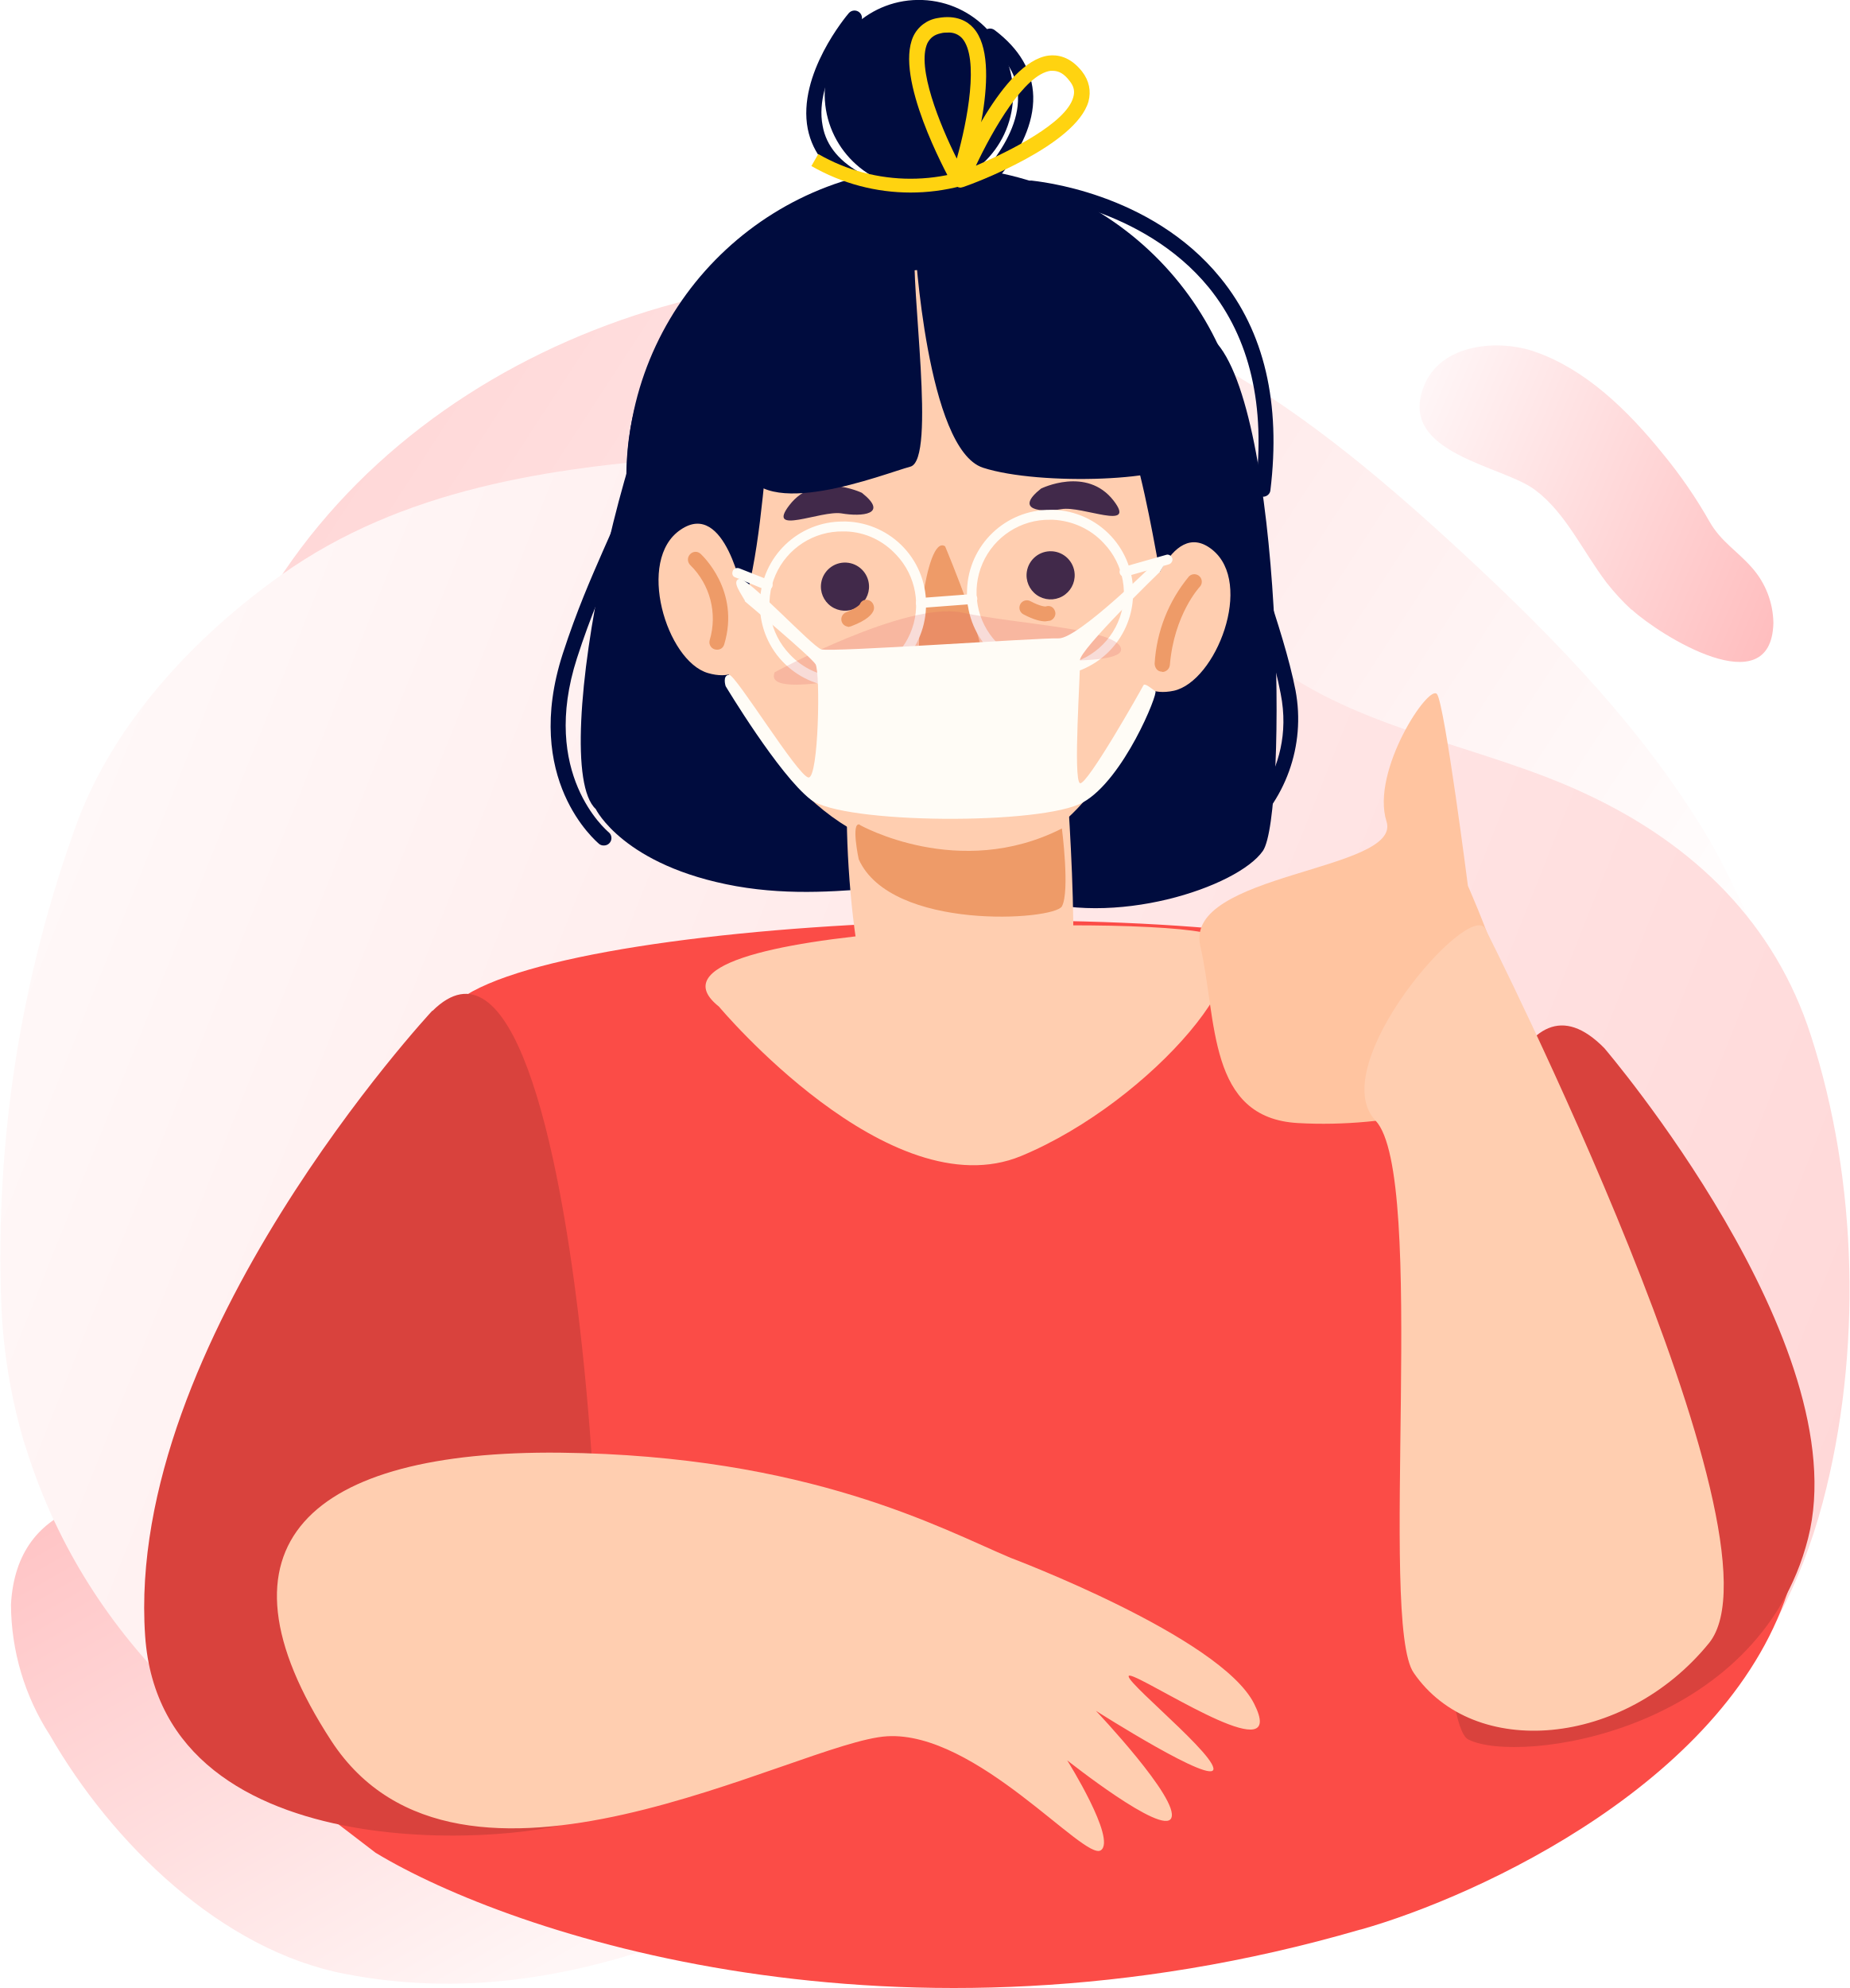
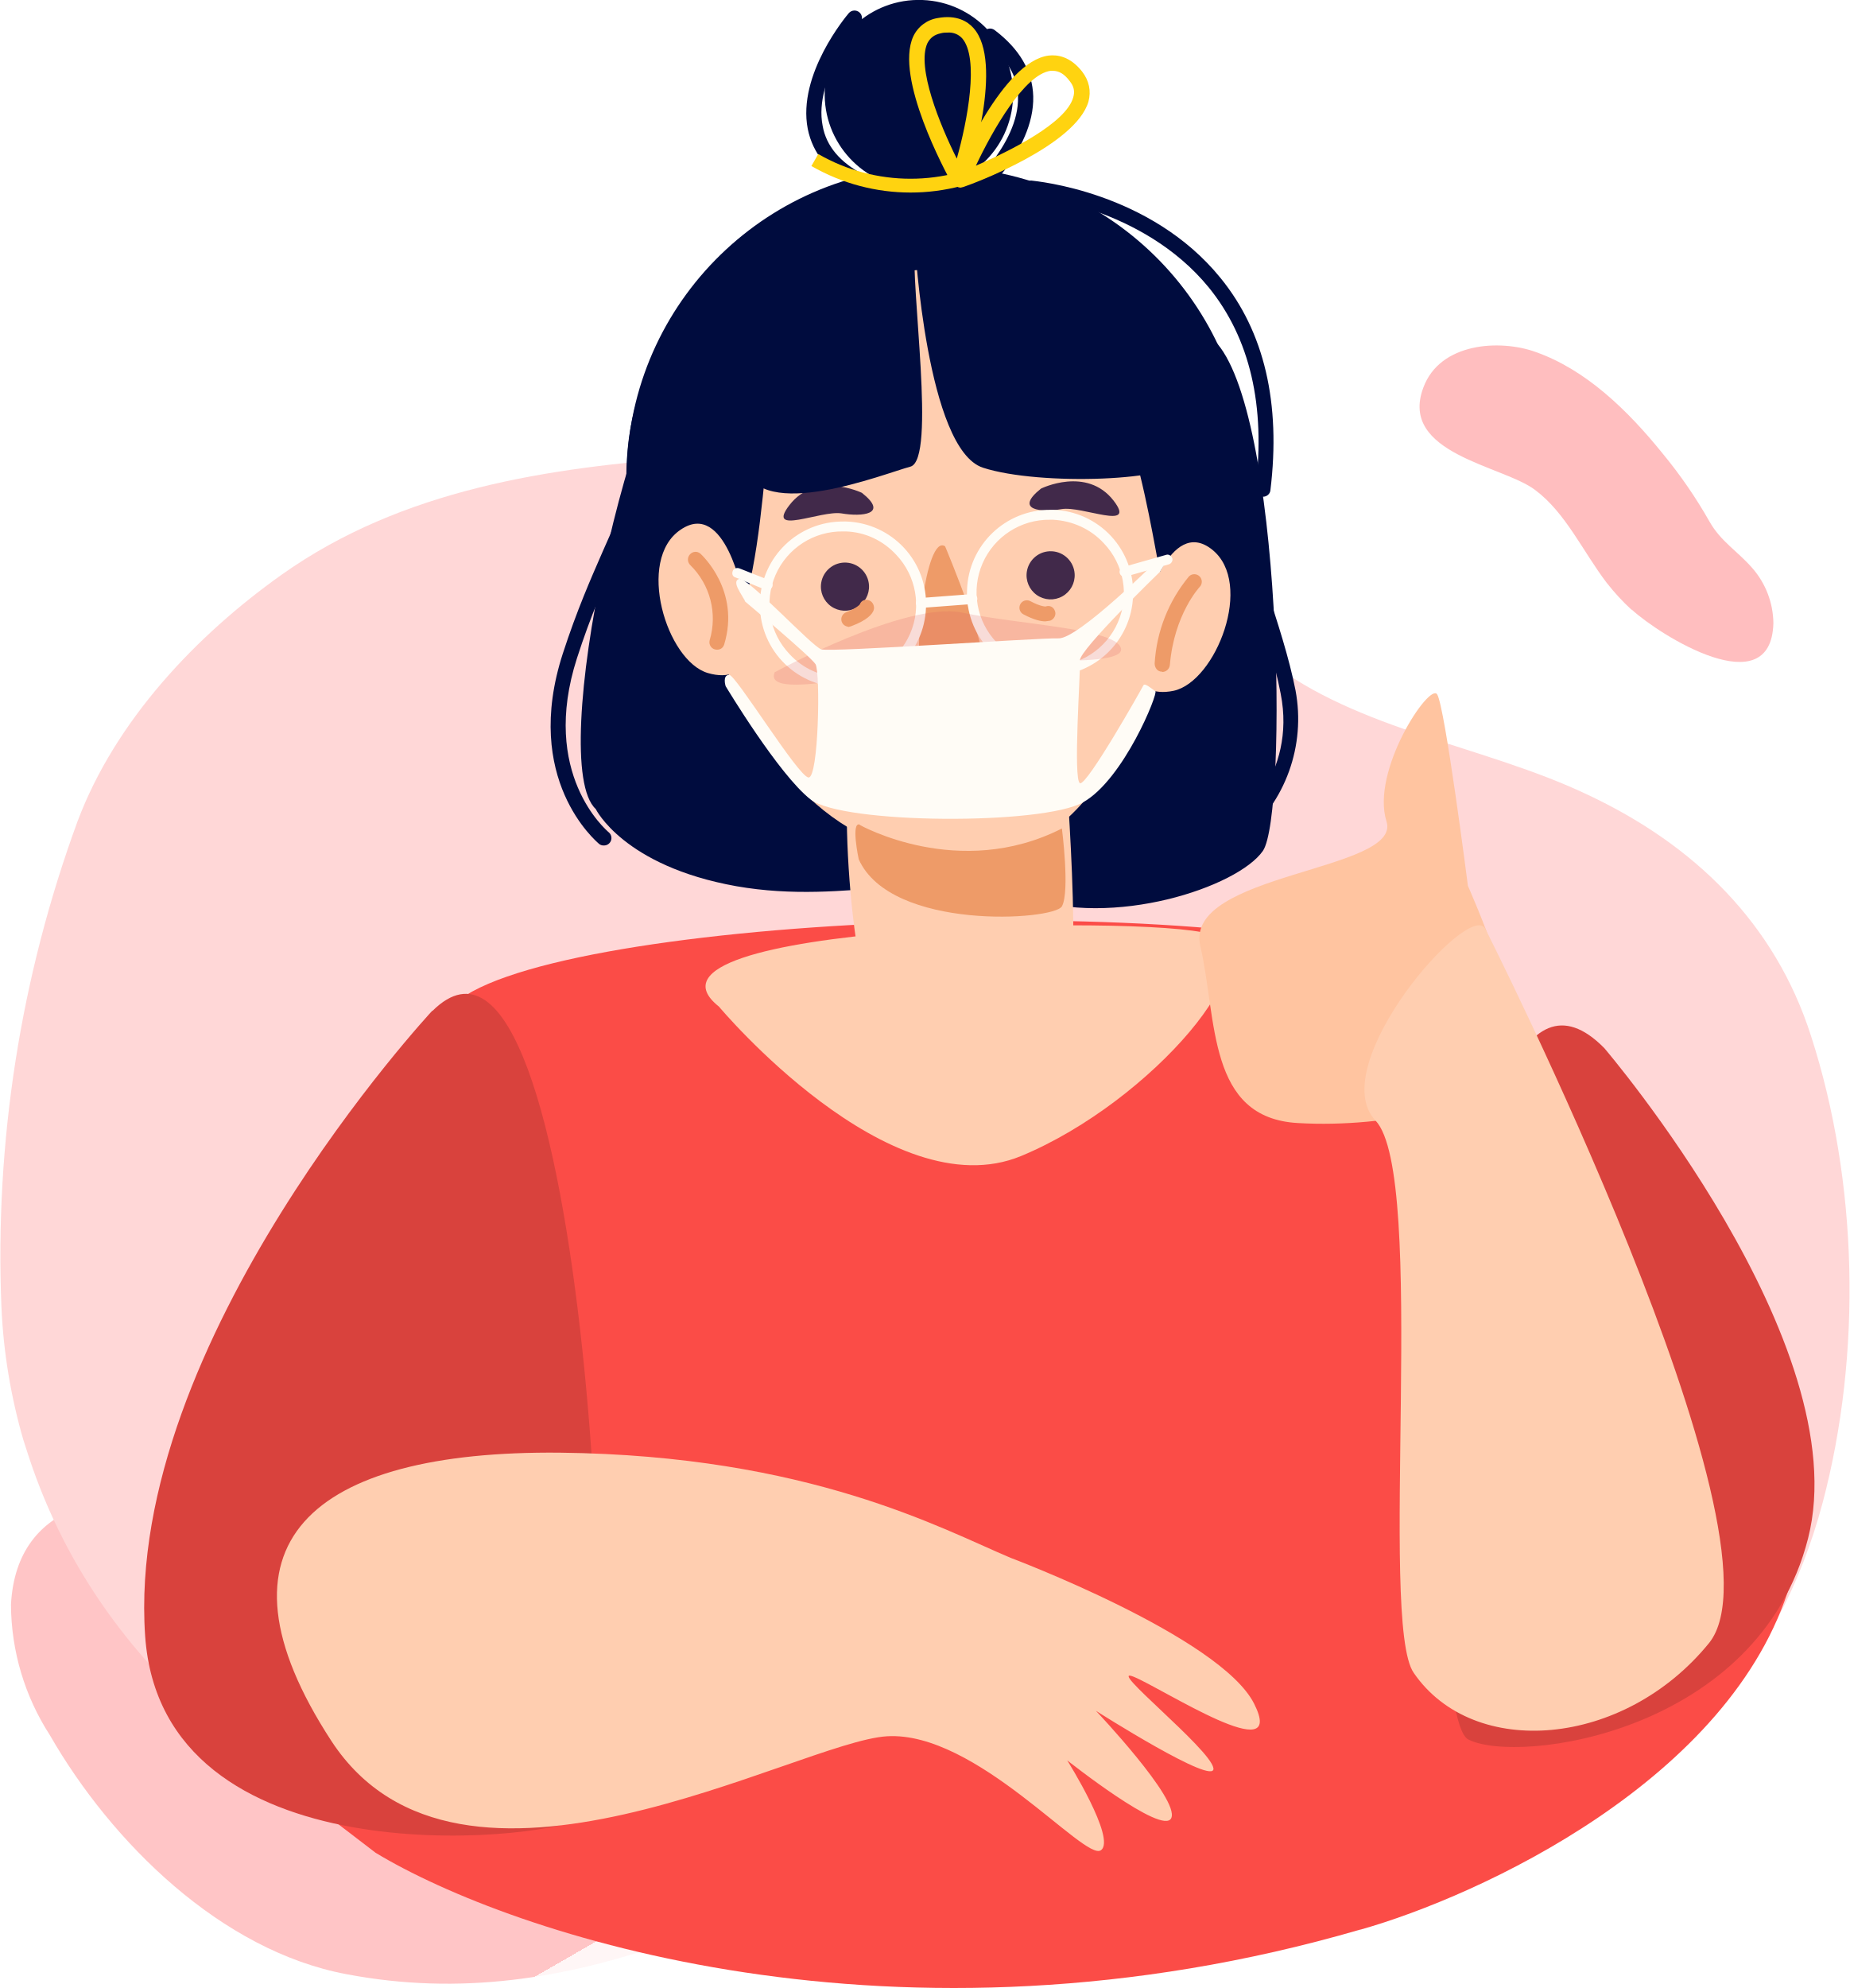
<svg xmlns="http://www.w3.org/2000/svg" fill="none" viewBox="0 0 522.5 561.5">
-   <path fill="url(#paint0_linear)" d="M211 548.4c-29.7 10.5-59.6 15.3-91.6 9.2C84 551 53 520.4 35.6 490.1a68.5 68.5 0 01-11-36.9c1.6-30 30-33.3 54-28.5 13.5 2.7 26 9 38.3 15.1 20.4 10.2 44.4 15.2 62.7 29.4 6.2 4.8 10.8 10.5 18 14 11 5.4 23.7 8 35.2 12.8 9.7 4.3 20.6 11.2 20.6 21.8 0 10.9-11.4 17.8-21.3 22.2-7 3-14.1 5.9-21.2 8.4z" transform="translate(-21.5)" />
-   <path fill="url(#paint1_linear)" d="M101.8 161.4c48.6-71.5 149-100.2 230.3-73.3 39.3 13 72.2 40 102.5 68 26.7 24.7 52.7 51.4 71 83.2a298 298 0 0127.6 72c9.4 36.3.9 83.2-46.1 79.7-11-.8-20.6-4.7-30.9-8.2-8.3-2.8-16.5-1.1-25.2-2.5a233.6 233.6 0 01-62.6-20.9c-40.5-19.2-77.5-45.2-119-62a288.3 288.3 0 00-107.4-21c-15.5 0-31.8 1.1-45.7-5.8-34.2-17.1-18.8-63.3-6-89.2 3.3-7 7.2-13.6 11.5-20z" transform="translate(-21.5)" />
-   <path fill="url(#paint2_linear)" d="M482.5 172.2c8 7.3 39.4 27 40 3.8a24 24 0 00-6-15.6c-4.2-4.8-8.8-7.4-12-13a134 134 0 00-13.2-19.2c-10-12.4-21.8-23.8-36-28.8-10-3.6-27-2.7-31.7 10.1-7 18.7 22.6 22 31.6 28.9 8.6 6.4 13.5 17.4 20.2 26.2 2.2 2.8 4.5 5.3 7 7.6z" transform="translate(-21.5)" />
-   <path fill="url(#paint3_linear)" d="M334.7 149.6c17 10 29.6 24.8 45 36.9 25.7 20 61 24 90.4 38 30 14.1 52.8 36.2 63 68 13.3 41 14.5 89.8 3.3 132-12.4 46.4-41.5 77.3-84.1 97.8A347.6 347.6 0 01302 554.8c-102.2.6-238.1-35.4-272.9-145l-1-3.1a159.6 159.6 0 01-6.2-37.6A356.2 356.2 0 0143.4 232c10.7-28.5 33.6-52.6 57.7-69.7 34-24.1 75.3-30.3 116.5-33.2 30.5-2.1 64.8-2.9 93.6 8.8 8.1 3.3 16 7.2 23.5 11.6z" transform="translate(-21.5)" />
+   <path fill="url(#prevention10_linear)" d="M211 548.4c-29.7 10.5-59.6 15.3-91.6 9.2C84 551 53 520.4 35.6 490.1a68.5 68.5 0 01-11-36.9c1.6-30 30-33.3 54-28.5 13.5 2.7 26 9 38.3 15.1 20.4 10.2 44.4 15.2 62.7 29.4 6.2 4.8 10.8 10.5 18 14 11 5.4 23.7 8 35.2 12.8 9.7 4.3 20.6 11.2 20.6 21.8 0 10.9-11.4 17.8-21.3 22.2-7 3-14.1 5.9-21.2 8.4z" transform="translate(-21.5)" />
+   <path fill="url(#prevention11_linear)" d="M101.8 161.4c48.6-71.5 149-100.2 230.3-73.3 39.3 13 72.2 40 102.5 68 26.7 24.7 52.7 51.4 71 83.2a298 298 0 0127.6 72c9.4 36.3.9 83.2-46.1 79.7-11-.8-20.6-4.7-30.9-8.2-8.3-2.8-16.5-1.1-25.2-2.5a233.6 233.6 0 01-62.6-20.9c-40.5-19.2-77.5-45.2-119-62a288.3 288.3 0 00-107.4-21c-15.5 0-31.8 1.1-45.7-5.8-34.2-17.1-18.8-63.3-6-89.2 3.3-7 7.2-13.6 11.5-20z" transform="translate(-21.5)" />
+   <path fill="url(#prevention12_linear)" d="M482.5 172.2c8 7.3 39.4 27 40 3.8a24 24 0 00-6-15.6c-4.2-4.8-8.8-7.4-12-13a134 134 0 00-13.2-19.2c-10-12.4-21.8-23.8-36-28.8-10-3.6-27-2.7-31.7 10.1-7 18.7 22.6 22 31.6 28.9 8.6 6.4 13.5 17.4 20.2 26.2 2.2 2.8 4.5 5.3 7 7.6z" transform="translate(-21.5)" />
+   <path fill="url(#prevention13_linear)" d="M334.7 149.6c17 10 29.6 24.8 45 36.9 25.7 20 61 24 90.4 38 30 14.1 52.8 36.2 63 68 13.3 41 14.5 89.8 3.3 132-12.4 46.4-41.5 77.3-84.1 97.8A347.6 347.6 0 01302 554.8c-102.2.6-238.1-35.4-272.9-145l-1-3.1a159.6 159.6 0 01-6.2-37.6A356.2 356.2 0 0143.4 232c10.7-28.5 33.6-52.6 57.7-69.7 34-24.1 75.3-30.3 116.5-33.2 30.5-2.1 64.8-2.9 93.6 8.8 8.1 3.3 16 7.2 23.5 11.6z" transform="translate(-21.5)" />
  <path fill="#fb4c47" d="M384.3 545c-131 38.1-240 1.4-278.2-21.7l-35.5-27.2L83 475.7l76.4-6.8 126.8-6.8 102.3 20.4 106.3-35.3h11c-16.4 55.4-87.8 88.3-121.4 97.8z" />
  <path fill="#fb4c47" d="M116.4 492.9H442s11.4-187.2-30-214.6c-41.5-27.4-235.5-21.7-278.5 1.7s-17 212.9-17 212.9z" />
  <path fill="#000c3e" d="M170.6 238.8a2 2 0 01-1.3-.4c-.9-.8-21.8-18.3-10.3-53.8 4-12.3 7.9-21.1 11.3-28.9 6.2-13.9 10.7-24 11.6-45.5 0-1.2 1.2-2 2.2-2 1.1 0 2 1 2 2.2-.9 22.3-5.8 33.2-12 47-3.3 7.7-7.2 16.4-11.1 28.5-10.5 32.6 8.2 48.5 9 49.2a2.1 2.1 0 01-1.4 3.7zM286.2 27.6a26.6 26.6 0 11-53.2-2 26.6 26.6 0 0153.2 2z" />
  <path fill="#000c3e" d="M168.3 228.5s7.8 16.1 39.7 21.8c31.9 5.6 57-5.9 81.5 3 24.7 9 60.2-2.7 67.3-13 7-10.4 5.6-125-13.8-144.2C323.5 77 221.8 61 199.7 83.4c-22 22.4-45.4 132.2-31.4 145.1z" />
  <path fill="#000c3e" d="M352.4 138a87.7 87.7 0 11-175.3-6.5 87.7 87.7 0 01175.3 6.6z" />
  <path fill="#ffceb0" d="M300.7 211.5s5.7 68.3 0 75.9c-5.7 7.6-41.7 1.9-51.2 0-9.5-2-13.3-76-7.6-76 5.7 0 57.8-15.2 58.8 0z" />
  <path fill="#ffceb0" d="M193.1 131.5s3.6 106.5 75.6 111.1c72 4.6 72-145.4 46-159.7-26.2-14.3-134.9-11.6-121.6 48.6z" />
  <path fill="#ee9b68" d="M267 154.3s13.8 32.8 10.3 35c-3.6 2.1-14 1.8-16.7-.7-2.8-2.4.8-38 6.4-34.3z" />
  <path fill="#41294a" d="M245.5 165.3a6.8 6.8 0 11-13.5-.7 6.8 6.8 0 0113.5.7zM303.6 162.1a6.8 6.8 0 11-13.5-.7 6.8 6.8 0 0113.5.7z" />
  <path fill="#000c3e" d="M249.8 74.7s-25.8 12.5-30.7 36c-5 23.4-2.4 83.4-29.8 80.6 0 0-53-118.7 60.5-116.6zM263.4 75.2C261.1 77 290 76.8 306.6 97c16.6 20 20.5 70.3 23 71.2 2.6 1 12.8-62.2-5.3-81.1-18.2-19-47.6-21.3-60.9-11.8z" />
  <path fill="#ee9b68" d="M242.9 233s28 15.8 57.1 1c0 0 2.3 17.8 0 22-2.3 4-48.3 7-57.4-13.3 0 0-2.3-10.7.3-9.8z" />
  <path fill="#ffceb0" d="M323.4 172.4s7-26.7 19-17.2 1.1 37.3-10.8 39.9c-11.9 2.5-14.7-9-8.2-22.7zM209.9 168.1s-5-27.1-17.6-18.5c-12.7 8.5-4 37.1 7.7 40.5 11.7 3.4 15.4-7.8 9.9-22z" />
  <path fill="#41294a" d="M294.1 138s12.9-6.4 20.5 3.4c6.7 8.7-8.9 1.4-14.7 2.4-5.8 1-13.5.3-5.8-5.8zM243.5 139.2s-13-6.3-20.5 3.5c-6.7 8.7 8.9 1.4 14.7 2.3 5.8 1 13.5.3 5.8-5.8z" />
  <path fill="#fffcf6" d="M238.2 150.1a20.5 20.5 0 00-15.1 34.7c3.7 4 8.8 6.3 14.3 6.5h.8a20.5 20.5 0 0015-34.6c-3.7-4-8.7-6.4-14.2-6.6zm0 44h-.9a23.3 23.3 0 01-22.6-24.2 23.4 23.4 0 0123.5-22.6h.9a23.3 23.3 0 0122.5 24.3 23.4 23.4 0 01-23.4 22.6zM296.7 146.8a20.5 20.5 0 00-15.1 34.7c3.7 4 8.8 6.3 14.3 6.6h.8a20.5 20.5 0 0015.1-34.7c-3.7-4-8.8-6.3-14.3-6.6zm0 44.1h-.9a23.3 23.3 0 01-22.6-24.3 23.4 23.4 0 0123.5-22.6h.9a23.3 23.3 0 0122.5 24.3 23.4 23.4 0 01-23.4 22.6z" />
  <path fill="#fffcf6" d="M216.8 166.6h-.5l-8.5-3.5c-.8-.2-1.1-1-.8-1.8.2-.7 1-1 1.8-.8l8.6 3.4a1.4 1.4 0 01-.6 2.7zM317.9 162.9a1.4 1.4 0 01-.4-2.8l12-3.4c.6-.2 1.4.2 1.7 1 .2.7-.3 1.5-1 1.7l-12 3.4h-.3z" />
  <path fill="#000c3e" d="M258.5 69.1s3.3 57.8 19.2 63c16 5.2 55 3.8 57-2.5 1.8-6.3-30.4-57.1-53.5-65.3-40.6-14.3-75.6 51.7-71 67.5 4.7 16 39.5 2 47 0 7.4-2-.1-51.3 1.3-62.7z" />
  <path fill="#db5c5d" d="M219 189.8s36.8-20 52.7-16.8c15.9 3.4 43.9 4.5 45 10.2 1.1 5.8-35.6 2.3-47 3.2-11.3.8-55 12.8-50.8 3.4z" opacity=".2" />
  <path fill="#ee9b68" d="M239.6 177a2.1 2.1 0 01-.7-4c3.3-1.3 4-2.3 4-2.3.4-1.1 1.6-1.6 2.7-1.1 1 .4 1.6 1.7 1.2 2.8-.4 1-1.6 2.7-6.4 4.5l-.8.2zM295.3 175.5c-1.2 0-3.2-.4-6.2-2a2.1 2.1 0 112-3.7c3 1.6 4.3 1.5 4.3 1.5 1.1-.4 2.2.1 2.6 1.2.5 1.1-.2 2.4-1.3 2.8l-1.4.2z" />
  <path fill="#fffcf6" d="M260.2 171.7a1.4 1.4 0 01-.1-2.8l14.5-1.1c.8-.1 1.5.5 1.5 1.3s-.5 1.4-1.3 1.5l-14.5 1.1h-.1z" />
  <path fill="#000c3e" d="M243 53.3c-.4 0-.7-.1-1-.3-7.8-4-12.4-9.6-13.8-16.6-3-15.4 11-32 11.6-32.7a2.1 2.1 0 013.2 2.8c-.1.2-13.2 15.7-10.6 29 1 5.8 5 10.4 11.5 13.8a2.1 2.1 0 01-1 4zM273.7 58a2.1 2.1 0 01-1.4-3.7c.2-.2 15.7-13.3 15.3-27-.1-5.8-3.2-11-9.2-15.4a2.1 2.1 0 112.6-3.4c7 5.3 10.7 11.6 10.9 18.7.4 15.7-16.2 29.7-16.9 30.3-.3.4-.8.5-1.3.5zM349.7 237a2.1 2.1 0 01-1.3-3.7c.8-.6 18-14.3 13.4-37.4-1.7-9-5-19-8.4-29.6-6-18.5-12-37.6-12.2-56 0-1.2 1-2.2 2.1-2.2 1.2 0 2.1 1 2.1 2.1.1 17.8 6.2 36.6 12 54.8 3.5 10.7 6.8 20.8 8.6 30a43.6 43.6 0 01-15 41.6c-.4.3-.8.5-1.3.5z" />
  <path fill="#000c3e" d="M356.8 140.3a2.1 2.1 0 01-2.1-2.4c2.9-23.3-1.6-42.4-13.2-56.7-18.8-23-50.1-25.9-50.5-26-1.1 0-2-1-2-2.2.2-1.2 1.2-2 2.4-2 1.3.2 33.5 3 53.4 27.5 12.4 15.2 17.1 35.4 14.1 60-.1 1-1 1.8-2.1 1.8z" />
  <path fill="#db5c5d" d="M270.6 222.7l-6.8-.1a2.8 2.8 0 01-2.7-3c0-1.5 1.5-2.6 3-2.7 4.7.2 10.5.3 11.6 0 1.5-.6 3 .2 3.6 1.7.5 1.4-.3 3-1.7 3.6-1.1.4-3.8.5-7 .5z" />
  <path fill="#ee9b68" d="M202.5 183.5a2.1 2.1 0 01-2-2.7 21.2 21.2 0 00-5.5-21.2c-.8-.8-.9-2.1-.1-3 .8-.9 2.1-1 3-.2.4.4 11.3 10.4 6.7 25.6-.3 1-1.1 1.5-2 1.5zM328.3 189.7h-.1c-1.2 0-2-1.1-2-2.3a42.4 42.4 0 019.7-24.6 2.1 2.1 0 013 3s-7.2 7.7-8.4 22c-.1 1.1-1 2-2.2 2z" />
  <path fill="#fffcf6" d="M210.5 169.9s18.4 15.4 19.9 17.7c1.4 2.3.9 32.3-2 32-3-.4-20.5-29-22.4-29-2 .1-1 3.2-1 3.2s15 25 24 32 65.5 7.3 77 .8 21.3-30.9 20.4-31.4c-.9-.5-3-2.5-3.4-1.6-.3.7-16 28.5-17.9 27.6-2-.9.2-31.7 0-34.7-.2-2.9 22.6-25 22.6-25l1.7-2.8-2.3-.6s-22.4 22.3-28 22.2c-5.6-.2-64.4 4-67.1 3.1-2.8-1-21-20.7-23.2-19.9-2.3.8 1 4.6 1.7 6.4z" />
  <path fill="#ffceb0" d="M203.1 284.3s48.2 57.6 85.4 42.2c37.1-15.4 72-57.2 53.2-62.7-18.6-5.6-167.8-2.7-138.6 20.5z" />
  <path fill="#ffc4a0" d="M436.2 250.2s-6.5-50.8-8.7-54.1c-2.2-3.3-18.8 21.7-14.3 35.9 4.5 14.1-57.4 14.5-52.6 35.2 4.8 20.7 1.9 48.6 27.6 50 25.6 1.5 54.9-5.5 61-15 6-9.5-13-52-13-52z" transform="translate(-21.5)" />
  <path fill="#d9423d" d="M453.2 296s71.6 83.6 57.6 138.5c-14 55-82 64-96 56.8-14-7.1-8.7-243 38.4-195.3zM122.1 285.5S35.3 378.7 41 462c4.7 68.7 110.2 58.2 123.1 51.7 13-6.4 2-271.6-41.9-228.2z" />
  <path fill="#ffceb0" d="M419.6 262.3s87.2 172.3 63.2 201.8-66.5 33-83.4 8.4c-10-14.2 3.9-140.5-10.8-156-14.6-15.4 26.4-62.4 31-54.2zM285.5 440s59.3 22.3 68.8 41.2c9.5 18.8-25.7-4.2-34-7.6-8.3-3.4 21.6 20.3 22.5 25.8.9 5.5-33.2-16.2-33.2-16.2s23.7 25 21.3 30.3c-2.3 5.2-29.4-16.3-29.4-16.3s14 22.3 9.5 25.4c-4.6 3.2-35.2-33.7-60.4-32.2-25.2 1.5-120.7 56.9-157 1.3-36.3-55.7-5.7-82.1 64.6-81.4 70.4.8 107.8 21.5 127.3 29.7z" />
  <path fill="#ffd310" d="M267.8 9.2c-.6 0-1.3 0-2 .2-1.9.4-3 1.3-3.8 2.8-3.1 6.8 3.5 23 8.3 32.6 3-10.6 6.4-28.4 1.5-34a5 5 0 00-4-1.6zm3 43.6c-.8 0-1.5-.4-1.9-1-1.7-3.1-16.2-29.8-10.9-41.5a9.2 9.2 0 016.9-5.2c5.4-1 8.5 1 10.1 2.8 8.7 9.7-1 40-2 43.4a2.2 2.2 0 01-2.2 1.5z" />
  <path fill="#ffd310" d="M297.4 20h-.6c-7.4 1-16.4 16.8-21.1 26.8 9.8-4.2 25.5-12.1 27.5-19.3.5-1.7.2-3.1-1-4.6-1.5-2-3-2.9-4.8-2.9zm-26 33a2.2 2.2 0 01-2-3c1.4-3.4 14-32.6 26.8-34.3 2.5-.3 6.1.2 9.5 4.5 2 2.6 2.6 5.5 1.8 8.5-3.6 12.3-32 23-35.3 24.1l-.8.2z" />
  <path stroke="#ffd310" stroke-width="3.9" d="M230.2 45.2a54.2 54.2 0 0054.1 0" />
  <defs>
-     <linearGradient id="paint0_linear" x1="41" x2="130" y1="428" y2="582.8" gradientUnits="userSpaceOnUse">
-       <stop stop-color="#FFC5C6" />
+     <linearGradient id="prevention10_linear" x1="41" x2="130" y1="428" y2="582.8" gradientUnits="userSpaceOnUse">
+       <stop offset="1" stop-color="#FFC5C6" />
      <stop offset="1" stop-color="#FFF6F6" />
    </linearGradient>
-     <linearGradient id="paint1_linear" x1="540" x2="181.3" y1="252" y2="18.7" gradientUnits="userSpaceOnUse">
-       <stop stop-color="#fff" />
+     <linearGradient id="prevention11_linear" x1="540" x2="181.3" y1="252" y2="18.7" gradientUnits="userSpaceOnUse">
+       <stop offset="1" stop-color="#fff" />
      <stop offset="1" stop-color="#FFD7D7" />
    </linearGradient>
-     <linearGradient id="paint2_linear" x1="523.3" x2="405.2" y1="175.6" y2="125.2" gradientUnits="userSpaceOnUse">
-       <stop stop-color="#FFBEBF" />
+     <linearGradient id="prevention12_linear" x1="523.3" x2="405.2" y1="175.6" y2="125.2" gradientUnits="userSpaceOnUse">
+       <stop offset="1" stop-color="#FFBEBF" />
      <stop offset="1" stop-color="#FFFBFC" />
    </linearGradient>
-     <linearGradient id="paint3_linear" x1="555" x2="43" y1="429" y2="225" gradientUnits="userSpaceOnUse">
-       <stop stop-color="#FFD7D7" />
+     <linearGradient id="prevention13_linear" x1="555" x2="43" y1="429" y2="225" gradientUnits="userSpaceOnUse">
+       <stop offset="1" stop-color="#FFD7D7" />
      <stop offset="1" stop-color="#FFF8F8" />
    </linearGradient>
  </defs>
</svg>
